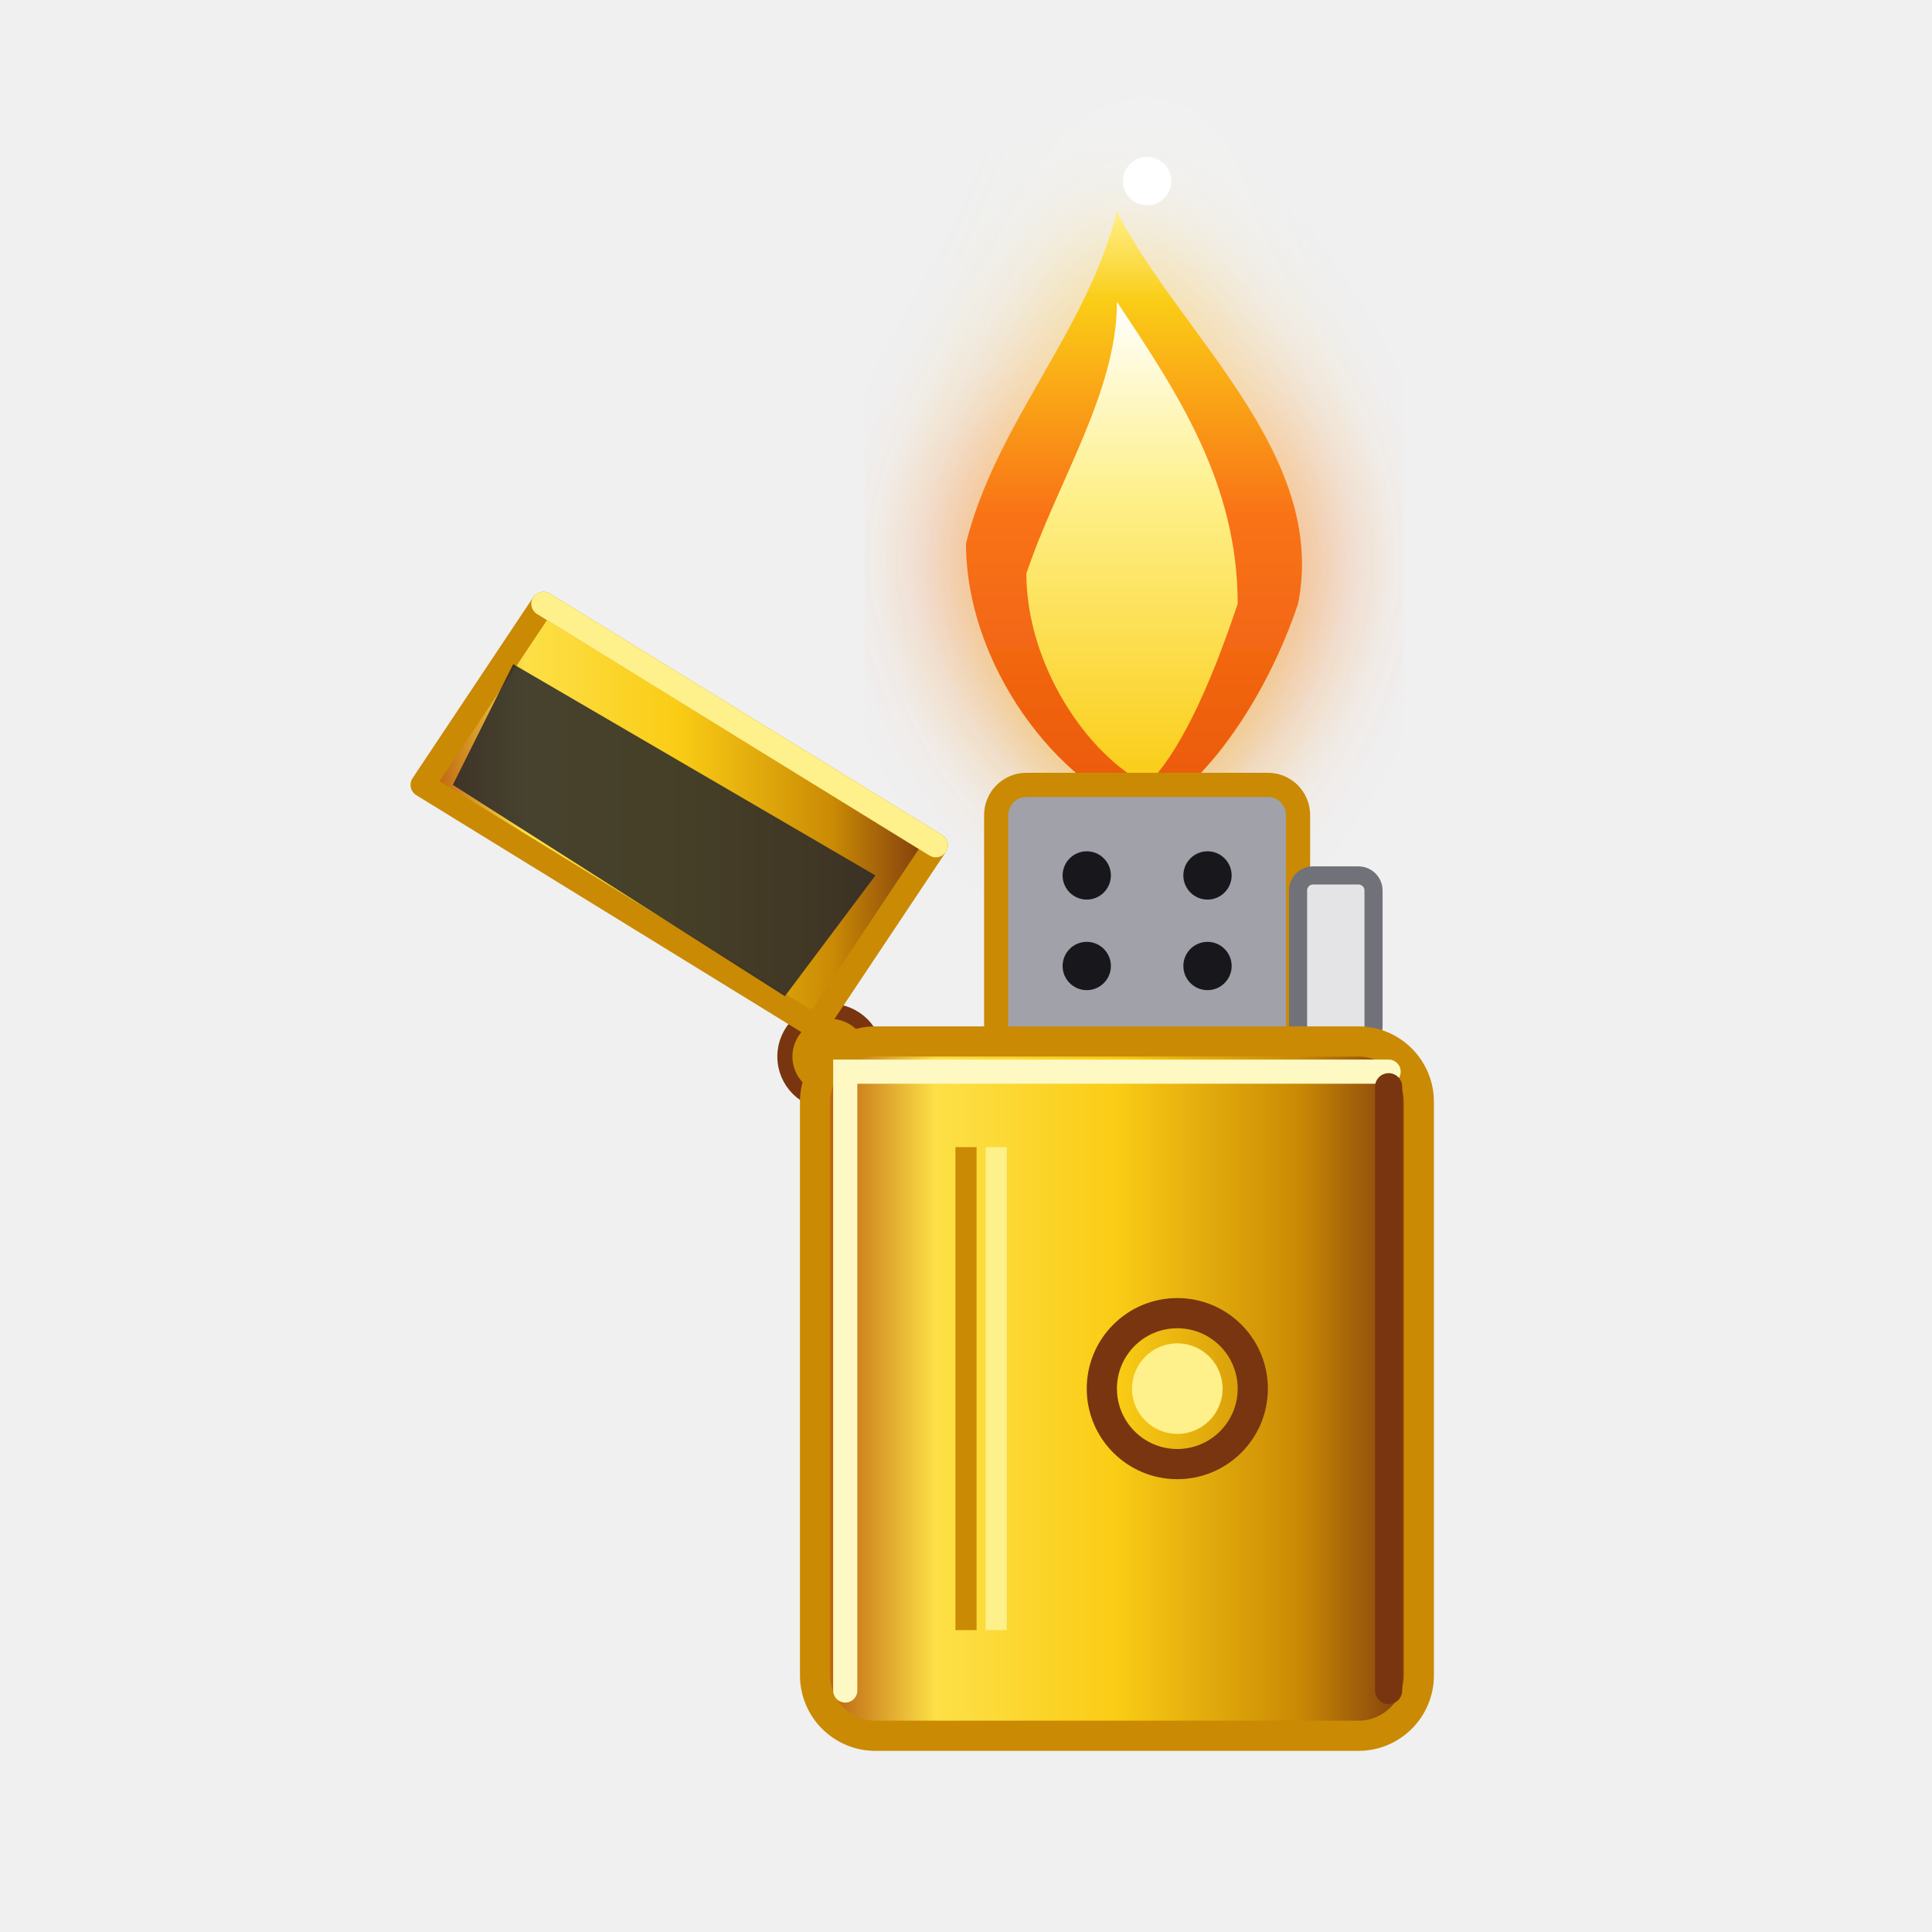
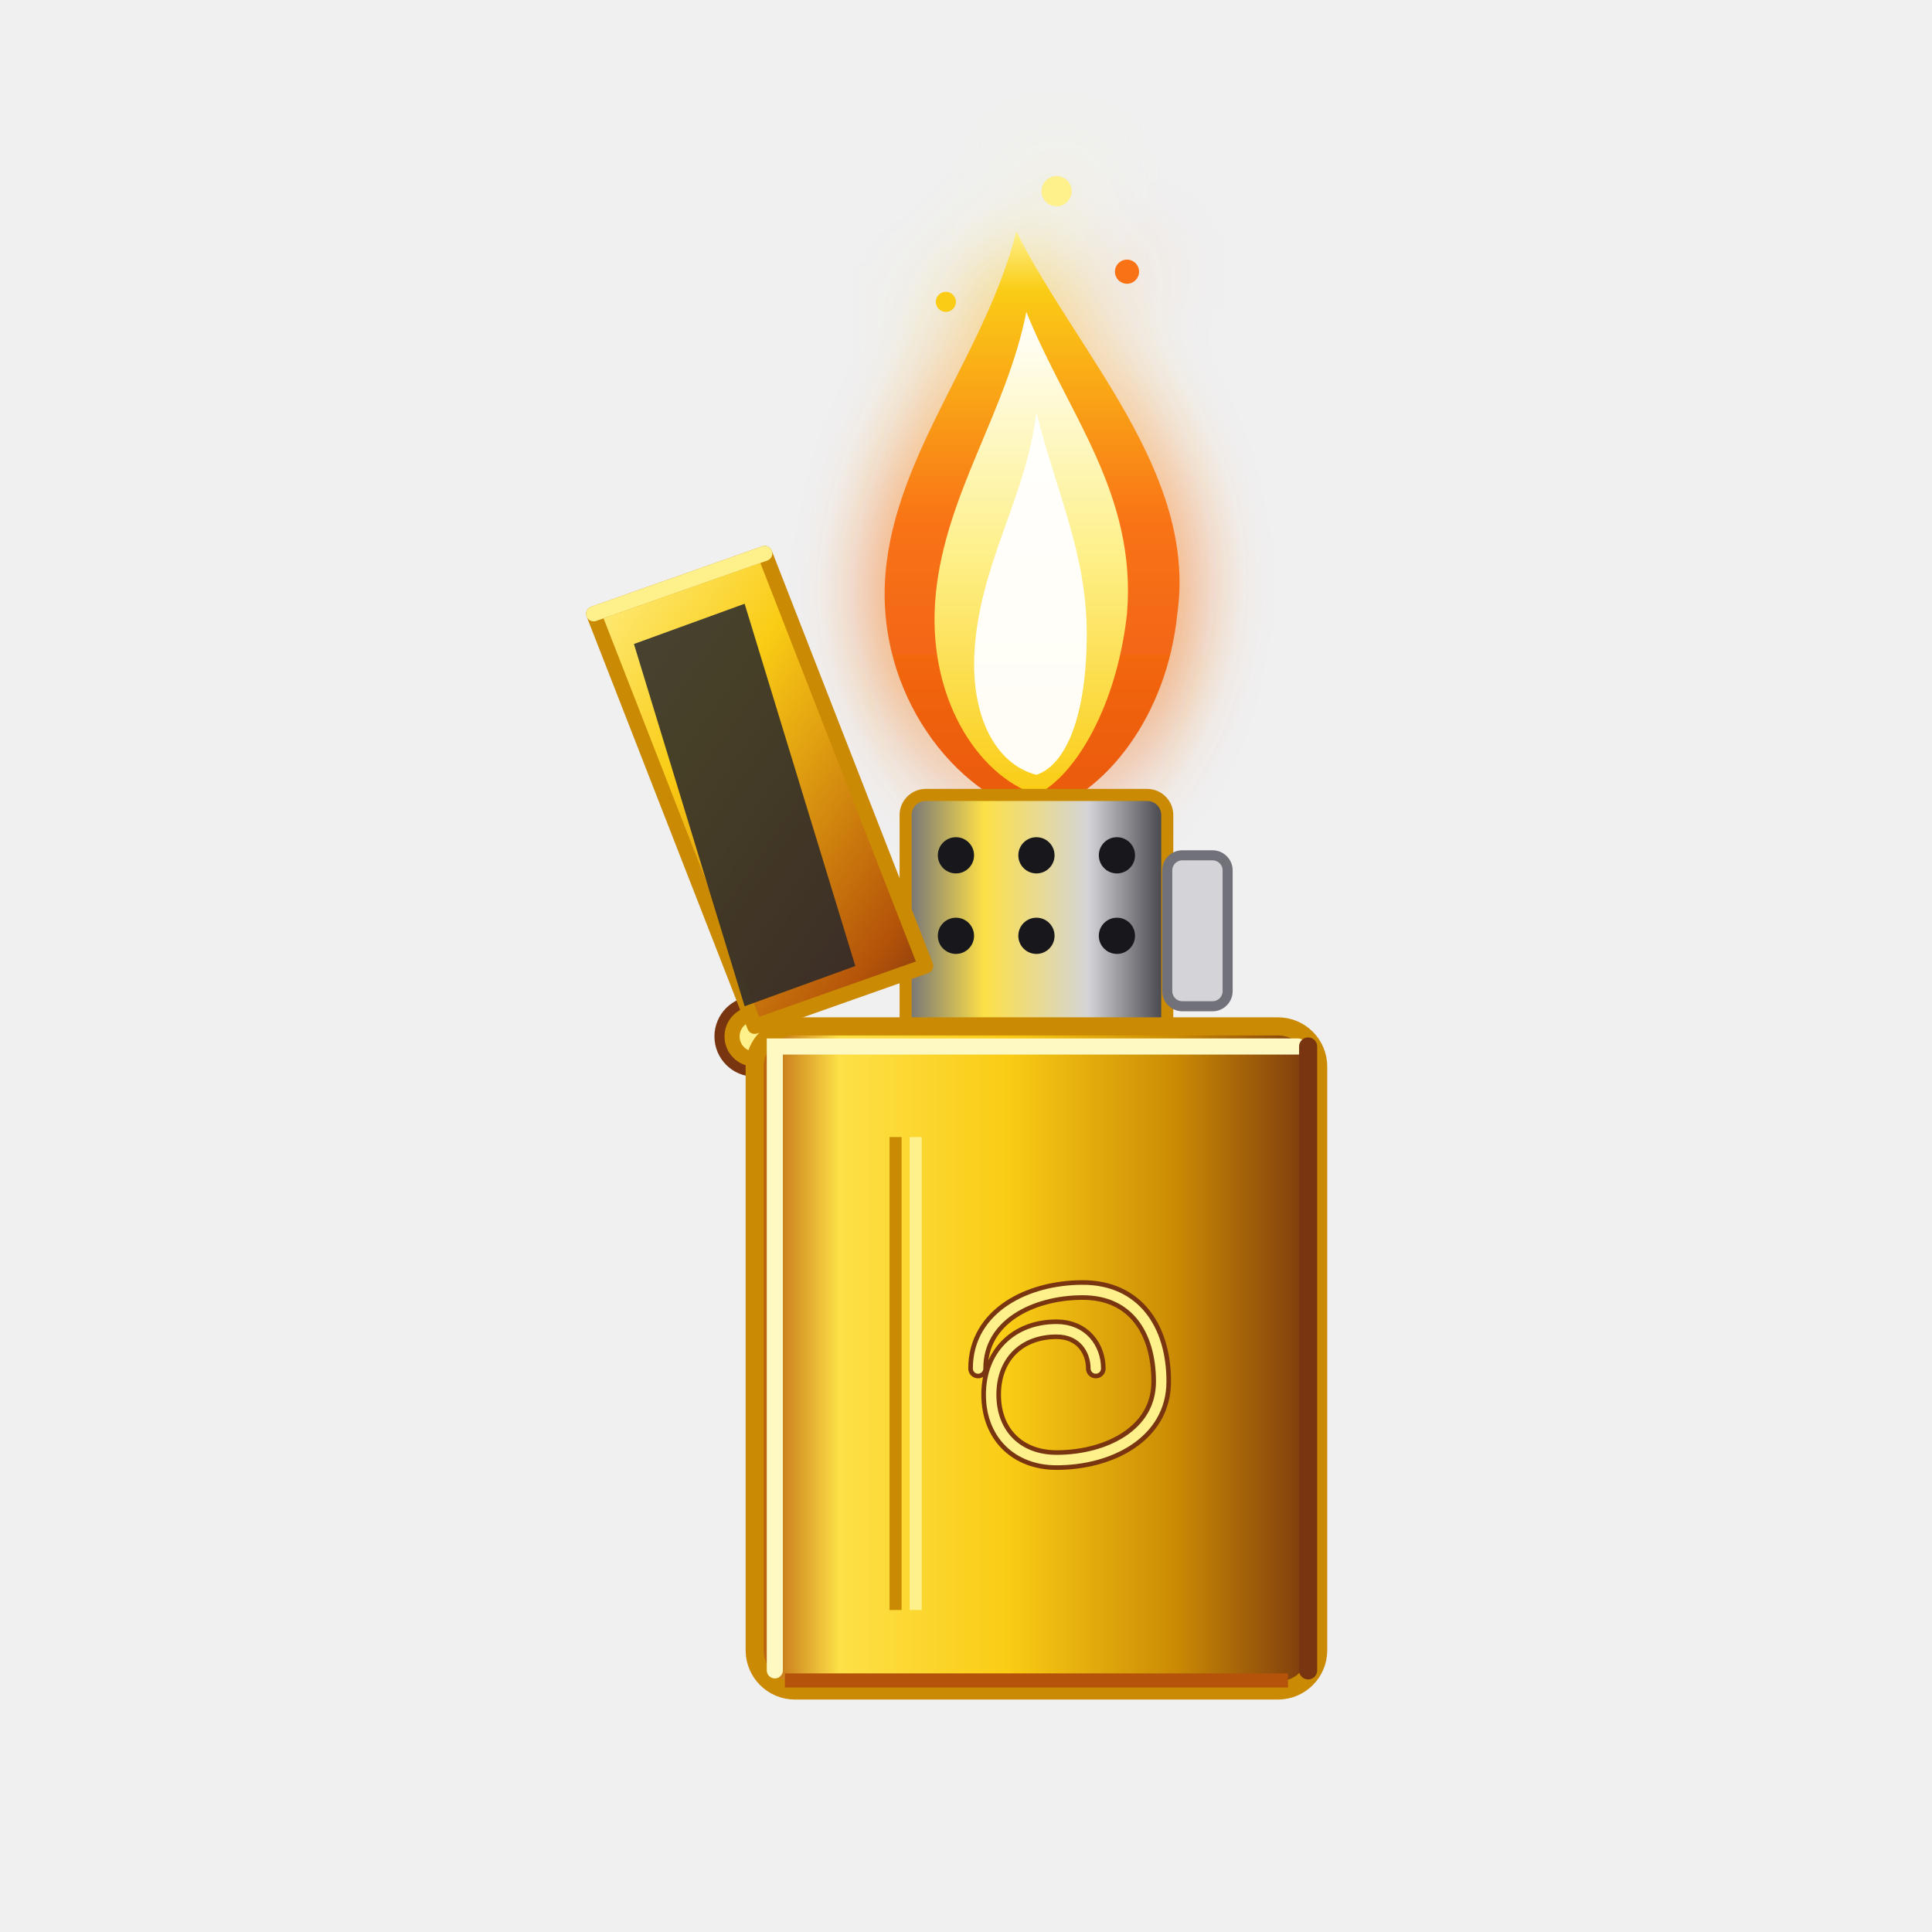
- <svg xmlns="http://www.w3.org/2000/svg" viewBox="0 0 64 64" width="64" height="64">
+ <svg xmlns="http://www.w3.org/2000/svg" viewBox="0 0 192 192" width="64" height="64">
  <defs>
-     <linearGradient id="goldBody64" x1="0%" y1="0%" x2="100%" y2="0%">
+     <linearGradient id="favLighterGold" x1="0%" y1="0%" x2="100%" y2="0%">
      <stop offset="0%" stop-color="#b45309" />
-       <stop offset="20%" stop-color="#fde047" />
-       <stop offset="50%" stop-color="#facc15" />
-       <stop offset="80%" stop-color="#ca8a04" />
+       <stop offset="15%" stop-color="#fde047" />
+       <stop offset="45%" stop-color="#facc15" />
+       <stop offset="75%" stop-color="#ca8a04" />
      <stop offset="100%" stop-color="#78350f" />
    </linearGradient>
-     <linearGradient id="flameOuter64" x1="0%" y1="100%" x2="0%" y2="0%">
+     <linearGradient id="favLidGold" x1="0%" y1="0%" x2="100%" y2="100%">
+       <stop offset="0%" stop-color="#fef08a" />
+       <stop offset="35%" stop-color="#facc15" />
+       <stop offset="85%" stop-color="#b45309" />
+       <stop offset="100%" stop-color="#78350f" />
+     </linearGradient>
+     <linearGradient id="favChimneyGrad" x1="0%" y1="0%" x2="100%" y2="0%">
+       <stop offset="0%" stop-color="#71717a" />
+       <stop offset="30%" stop-color="#fde047" />
+       <stop offset="70%" stop-color="#d4d4d8" />
+       <stop offset="100%" stop-color="#3f3f46" />
+     </linearGradient>
+     <linearGradient id="favFlameOuter" x1="0%" y1="100%" x2="0%" y2="0%">
      <stop offset="0%" stop-color="#ea580c" />
      <stop offset="50%" stop-color="#f97316" />
-       <stop offset="85%" stop-color="#facc15" />
+       <stop offset="90%" stop-color="#facc15" />
      <stop offset="100%" stop-color="#fef08a" />
    </linearGradient>
-     <linearGradient id="flameCore64" x1="0%" y1="100%" x2="0%" y2="0%">
+     <linearGradient id="favFlameCore" x1="0%" y1="100%" x2="0%" y2="0%">
      <stop offset="0%" stop-color="#facc15" />
-       <stop offset="60%" stop-color="#fef08a" />
+       <stop offset="50%" stop-color="#fef08a" />
      <stop offset="100%" stop-color="#ffffff" />
    </linearGradient>
-     <filter id="flameGlow64" x="-30%" y="-30%" width="160%" height="160%">
-       <feGaussianBlur stdDeviation="2" result="blur" />
+     <filter id="favFlameGlow" x="-40%" y="-40%" width="180%" height="180%">
+       <feGaussianBlur stdDeviation="4" result="blur" />
      <feComposite in="SourceGraphic" in2="blur" operator="over" />
    </filter>
  </defs>
-   <g transform="translate(3, 2)">
-     <g filter="url(#flameGlow64)">
-       <path d="M 35 25 C 32 24, 29 20, 29 16 C 30 12, 33 9, 34 5 C 36 9, 41 13, 40 18 C 39 21, 37 24, 35 25 Z" fill="url(#flameOuter64)" />
-       <path d="M 35 24 C 33 23, 31 20, 31 17 C 32 14, 34 11, 34 8 C 36 11, 38 14, 38 18 C 37 21, 36 23, 35 24 Z" fill="url(#flameCore64)" />
-       <circle cx="35" cy="4" r="0.8" fill="#ffffff" />
+   <g filter="url(#favFlameGlow)">
+     <path d="M 103 81 C 95 79, 87 69, 88 57 C 89 45, 98 35, 101 23 C 107 35, 119 47, 117 61 C 116 71, 110 79, 103 81 Z" fill="url(#favFlameOuter)" />
+     <path d="M 103 79 C 97 77, 92 69, 93 59 C 94 49, 100 41, 102 31 C 106 41, 113 49, 112 61 C 111 70, 107 77, 103 79 Z" fill="url(#favFlameCore)" />
+     <path d="M 103 77 C 99 76, 96 71, 97 63 C 98 55, 102 49, 103 41 C 105 49, 108 55, 108 63 C 108 71, 106 76, 103 77 Z" fill="#ffffff" opacity="0.95" />
+     <circle cx="105" cy="19" r="1.5" fill="#fef08a" />
+     <circle cx="112" cy="27" r="1.2" fill="#f97316" />
+     <circle cx="94" cy="30" r="1" fill="#facc15" />
+   </g>
+   <g>
+     <rect x="90" y="79" width="26" height="24" rx="2" fill="url(#favChimneyGrad)" stroke="#ca8a04" stroke-width="1.2" />
+     <circle cx="95" cy="85" r="1.8" fill="#18181c" />
+     <circle cx="103" cy="85" r="1.8" fill="#18181c" />
+     <circle cx="111" cy="85" r="1.8" fill="#18181c" />
+     <circle cx="95" cy="93" r="1.8" fill="#18181c" />
+     <circle cx="103" cy="93" r="1.8" fill="#18181c" />
+     <circle cx="111" cy="93" r="1.8" fill="#18181c" />
+     <rect x="116" y="85" width="6" height="15" rx="1.5" fill="#d4d4d8" stroke="#71717a" stroke-width="1" />
+   </g>
+   <g>
+     <circle cx="75" cy="103" r="3.5" fill="#ca8a04" stroke="#78350f" stroke-width="1" />
+     <circle cx="75" cy="103" r="1.5" fill="#fef08a" />
+     <polygon points="75,102 59,61 76,55 92,96" fill="url(#favLidGold)" stroke="#ca8a04" stroke-width="1.5" stroke-linejoin="round" />
+     <polygon points="74,100 63,64 74,60 85,96" fill="#27272a" opacity="0.85" />
+     <line x1="59" y1="61" x2="76" y2="55" stroke="#fef08a" stroke-width="1.5" stroke-linecap="round" />
+   </g>
+   <g>
+     <rect x="75" y="102" width="56" height="66" rx="4" fill="url(#favLighterGold)" stroke="#ca8a04" stroke-width="1.8" />
+     <path d="M 77 166 L 77 104 L 129 104" fill="none" stroke="#fef9c3" stroke-width="1.6" stroke-linecap="round" />
+     <line x1="130" y1="104" x2="130" y2="166" stroke="#78350f" stroke-width="1.8" stroke-linecap="round" />
+     <line x1="89" y1="113" x2="89" y2="160" stroke="#ca8a04" stroke-width="1.2" />
+     <line x1="91" y1="113" x2="91" y2="160" stroke="#fef08a" stroke-width="1.2" />
+     <g transform="translate(105, 136) scale(0.65)">
+       <path d="M -12 0 C -12 -8, -4 -12, 4 -12 C 12 -12, 16 -6, 16 2 C 16 10, 8 14, 0 14 C -6 14, -10 10, -10 4 C -10 -2, -6 -6, 0 -6 C 4 -6, 6 -3, 6 0" fill="none" stroke="#78350f" stroke-width="3" stroke-linecap="round" />
+       <path d="M -12 0 C -12 -8, -4 -12, 4 -12 C 12 -12, 16 -6, 16 2 C 16 10, 8 14, 0 14 C -6 14, -10 10, -10 4 C -10 -2, -6 -6, 0 -6 C 4 -6, 6 -3, 6 0" fill="none" stroke="#fef08a" stroke-width="1.6" stroke-linecap="round" />
    </g>
-     <rect x="30" y="24" width="10" height="9" rx="1" fill="#a1a1aa" stroke="#ca8a04" stroke-width="0.8" />
-     <circle cx="33" cy="27" r="0.8" fill="#18181c" />
-     <circle cx="37" cy="27" r="0.8" fill="#18181c" />
-     <circle cx="33" cy="30" r="0.8" fill="#18181c" />
-     <circle cx="37" cy="30" r="0.8" fill="#18181c" />
-     <rect x="40" y="27" width="2.5" height="5.5" rx="0.5" fill="#e4e4e7" stroke="#71717a" stroke-width="0.6" />
-     <circle cx="24.5" cy="33" r="1.5" fill="#ca8a04" stroke="#78350f" stroke-width="0.5" />
-     <polygon points="24,32 11,24 15,18 28,26" fill="url(#goldBody64)" stroke="#ca8a04" stroke-width="0.8" stroke-linejoin="round" />
-     <polygon points="23,31 12,24 14,20 26,27" fill="#27272a" opacity="0.85" />
-     <line x1="15" y1="18" x2="28" y2="26" stroke="#fef08a" stroke-width="0.8" stroke-linecap="round" />
-     <rect x="24" y="32.5" width="20" height="23" rx="2" fill="url(#goldBody64)" stroke="#ca8a04" stroke-width="1" />
-     <path d="M 25 54 L 25 33.5 L 43 33.5" fill="none" stroke="#fef9c3" stroke-width="0.8" stroke-linecap="round" />
-     <line x1="43" y1="34" x2="43" y2="54" stroke="#78350f" stroke-width="0.9" stroke-linecap="round" />
-     <line x1="29" y1="36" x2="29" y2="52" stroke="#ca8a04" stroke-width="0.7" />
-     <line x1="30" y1="36" x2="30" y2="52" stroke="#fef08a" stroke-width="0.7" />
-     <circle cx="36" cy="44" r="2.5" fill="none" stroke="#78350f" stroke-width="1" />
-     <circle cx="36" cy="44" r="1.5" fill="#fef08a" />
+     <line x1="78" y1="167" x2="128" y2="167" stroke="#b45309" stroke-width="1.4" />
  </g>
</svg>
